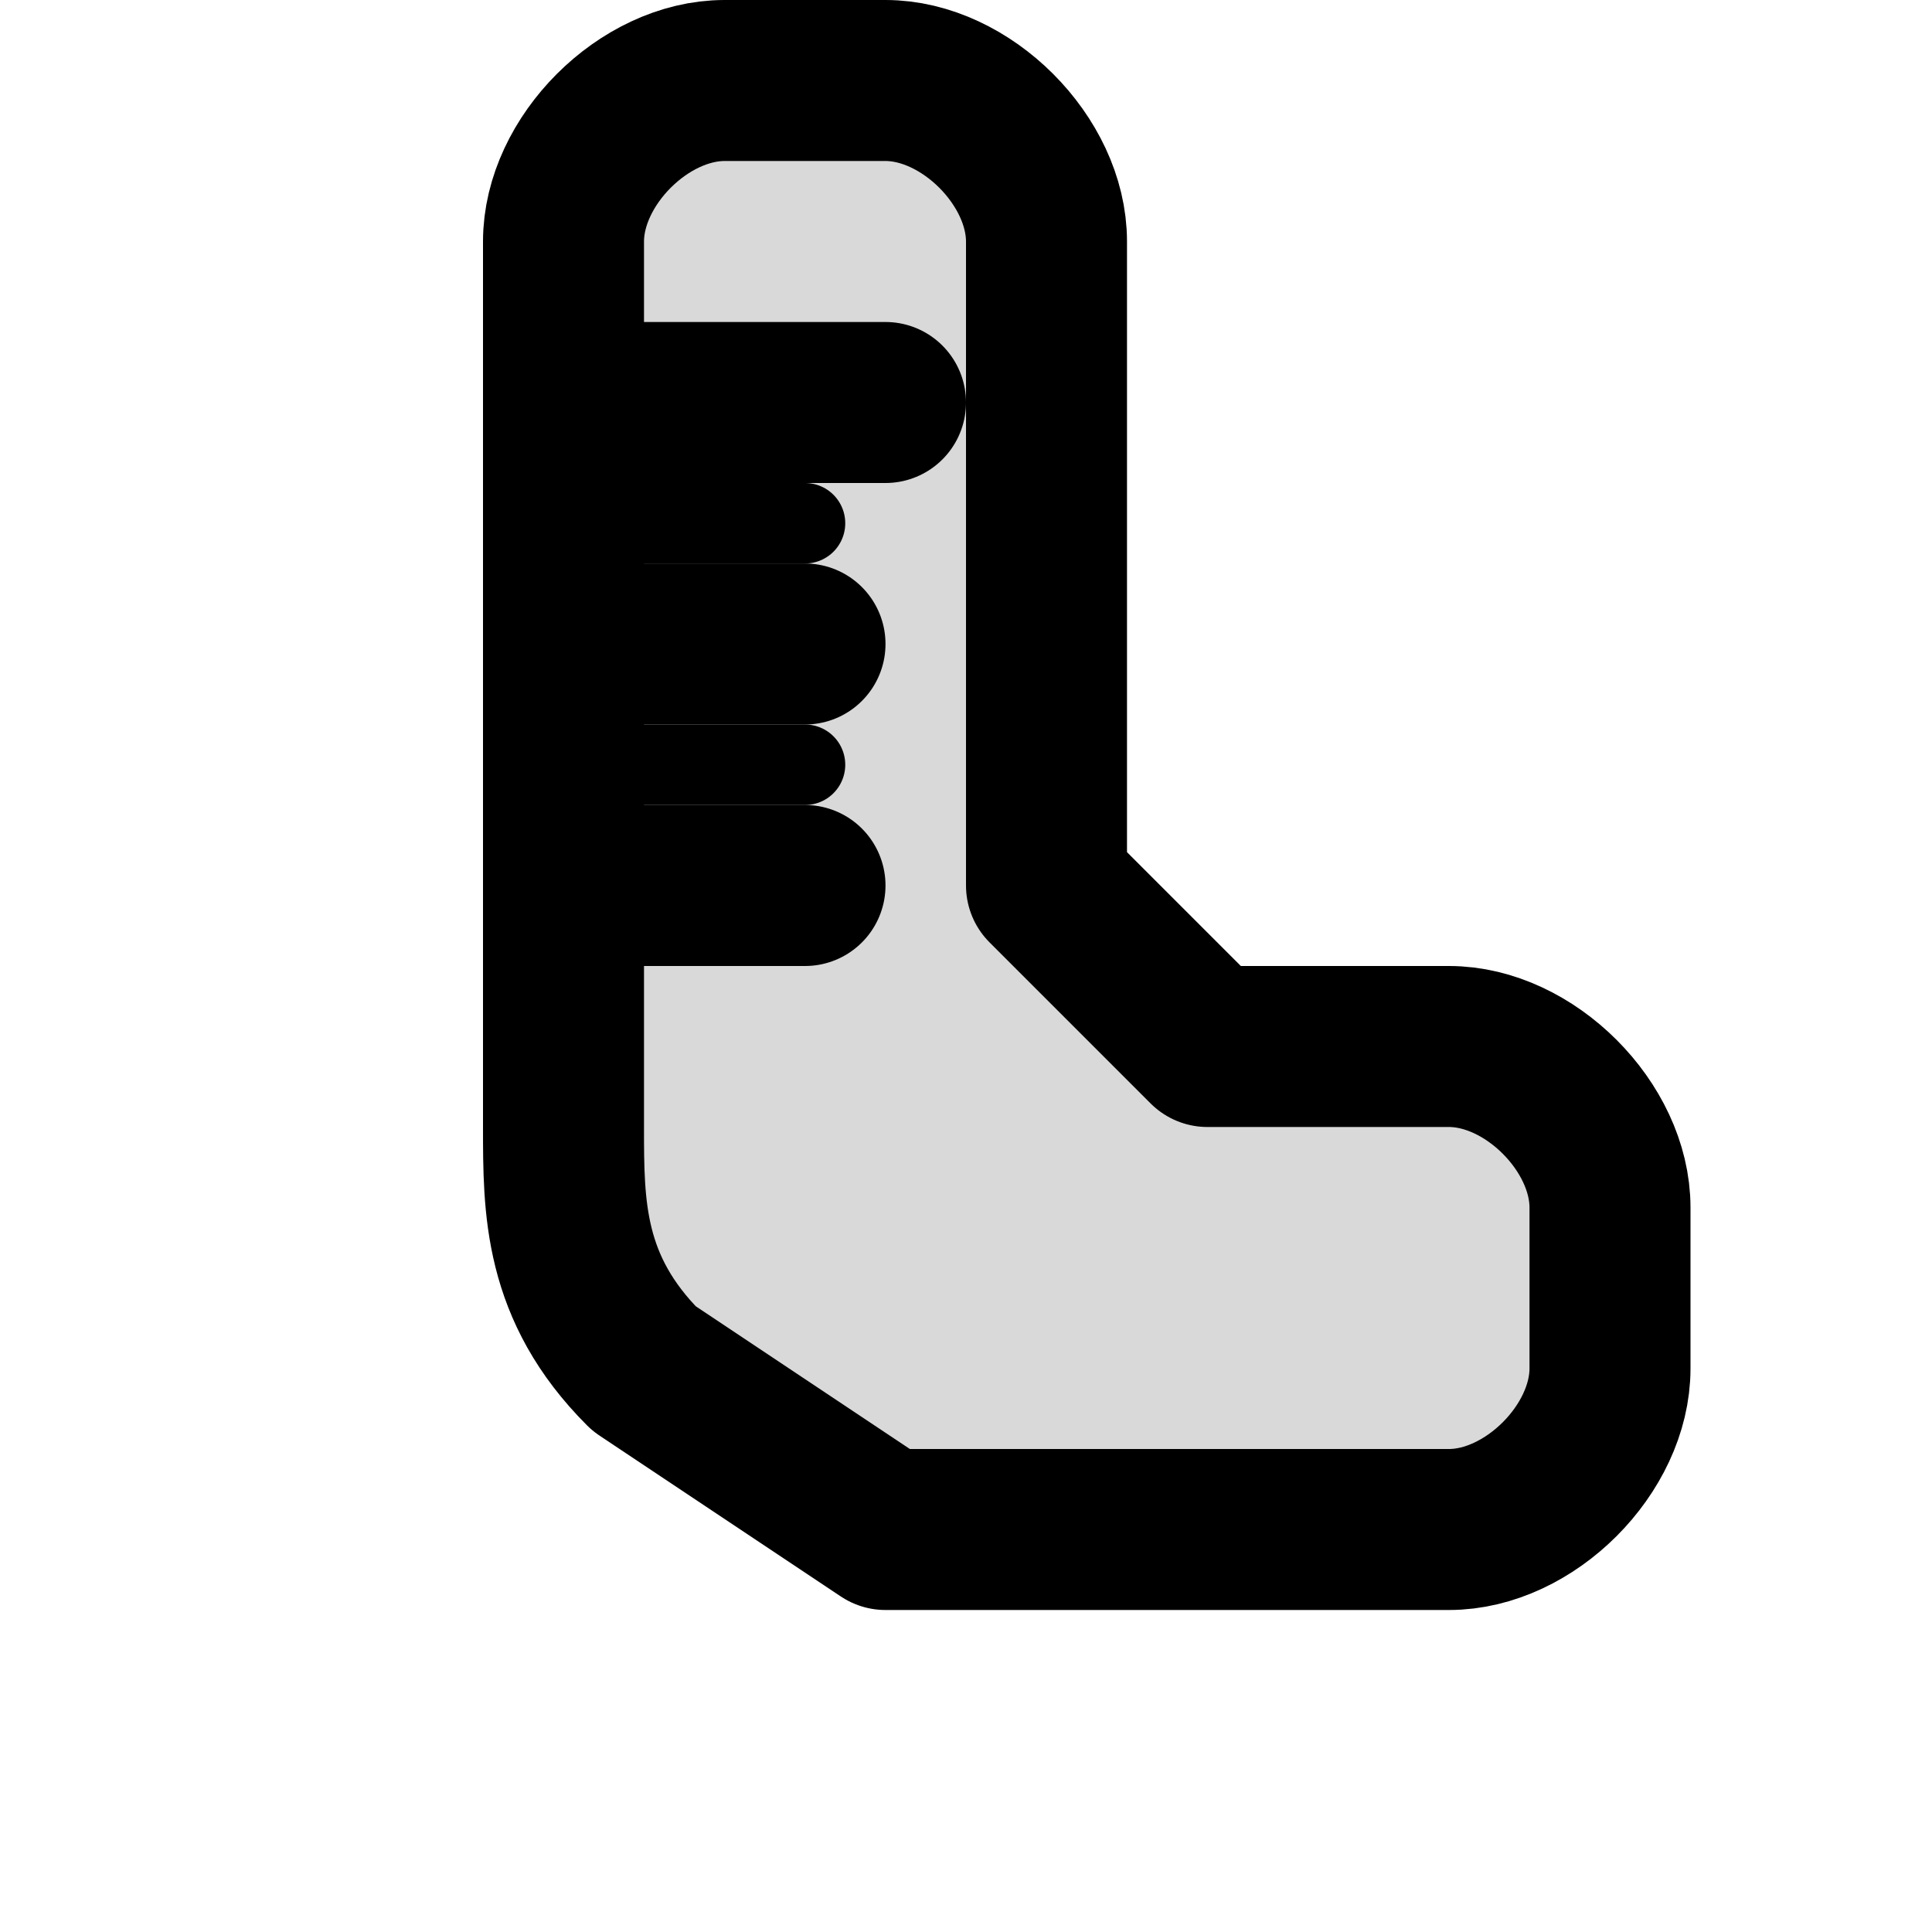
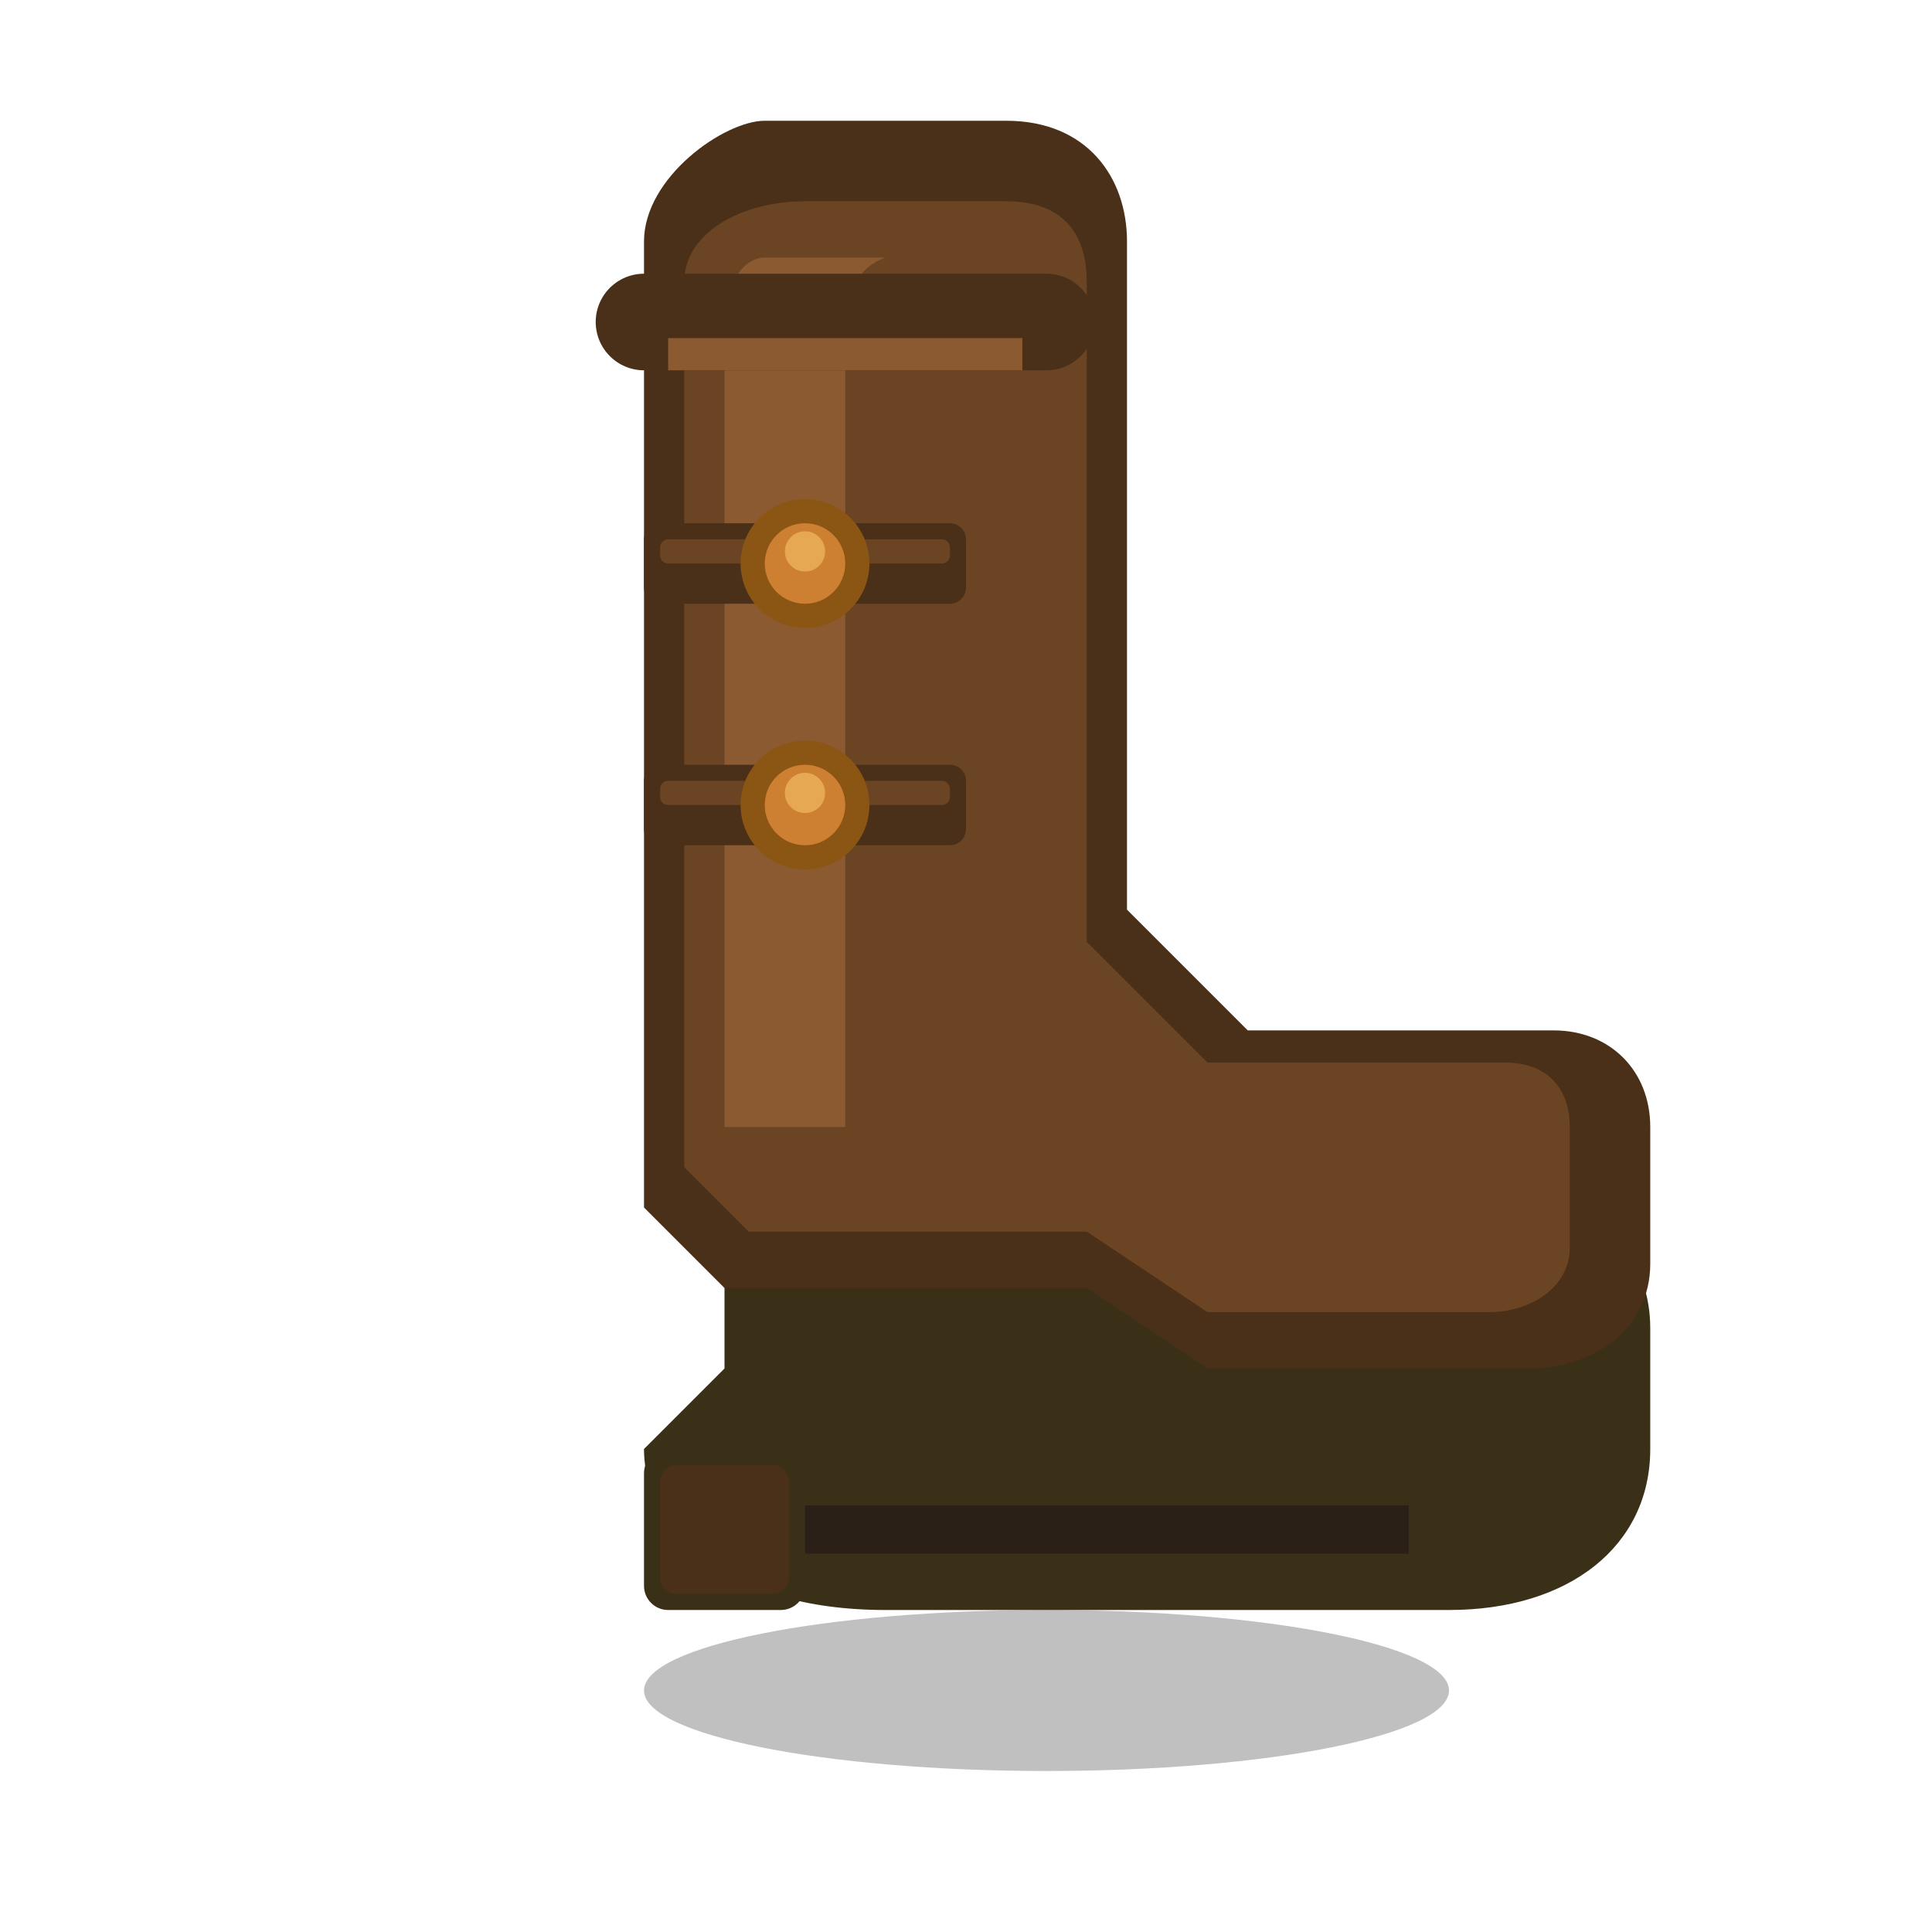
- <svg xmlns="http://www.w3.org/2000/svg" viewBox="0 0 24 24" fill="none">
-   <style>
-     .stroke { stroke: currentColor; stroke-width: 2; stroke-linecap: round; stroke-linejoin: round; fill: none; }
-     .metallic { fill: currentColor; fill-opacity: 0.15; }
-   </style>
-   <path class="stroke metallic" d="M7 3v11c0 1 0 2 1 3l3 2h7c1 0 2-1 2-2v-2c0-1-1-2-2-2h-3l-2-2V3c0-1-1-2-2-2H9c-1 0-2 1-2 2z" />
-   <path class="stroke" d="M7 5h4" />
-   <path class="stroke" d="M7 8h3" />
-   <path class="stroke" d="M7 11h3" />
-   <path class="stroke" d="M8 6.5h2M8 9.5h2" style="stroke-width: 1;" />
-   <circle cx="9" cy="8" r="0.75" fill="currentColor" />
-   <circle cx="9" cy="11" r="0.75" fill="currentColor" />
-   <path class="stroke" d="M11 19h7" style="stroke-width: 1;" />
+ <svg xmlns="http://www.w3.org/2000/svg" viewBox="0 0 24 24">
+   <ellipse cx="13" cy="21" rx="5" ry="1" fill="#2a2a2a" opacity="0.3" />
+   <path d="M9 17l-1 1c0 1 1 2 3 2h7c1.5 0 2.5-0.8 2.5-2v-1.5c0-0.8-0.5-1.5-1.5-1.5h-4l-1.5-1H9v3z" fill="#3a3018" />
+   <path d="M8 3v12l1 1h4.5l1.5 1h4c0.8 0 1.5-0.5 1.5-1.3V14c0-0.7-0.5-1.2-1.2-1.2h-3.8l-1.5-1.5V3c0-0.8-0.5-1.5-1.5-1.5h-3C9 1.5 8 2.2 8 3z" fill="#4a3018" />
+   <path d="M8.5 3.5v11l0.8 0.8h4.2l1.5 1h3.5c0.5 0 1-0.3 1-0.8V14c0-0.5-0.3-0.8-0.8-0.8h-3.7l-1.5-1.5V3.5c0-0.6-0.3-1-1-1h-2.5c-0.8 0-1.5 0.4-1.5 1z" fill="#6b4423" />
+   <path d="M9 4v10h1.5V4c0-0.4 0.2-0.7 0.5-0.8H9.5C9.2 3.2 9 3.6 9 4z" fill="#8b5a30" />
+   <path d="M8 4h5" stroke="#4a3018" stroke-width="1.2" stroke-linecap="round" />
+   <path d="M8.3 4.4h4.4" stroke="#8b5a30" stroke-width="0.4" />
+   <rect x="8" y="6.5" width="4" height="1" rx="0.2" fill="#4a3018" />
+   <rect x="8" y="9.5" width="4" height="1" rx="0.2" fill="#4a3018" />
+   <rect x="8.2" y="6.7" width="3.6" height="0.3" rx="0.1" fill="#6b4423" />
+   <rect x="8.2" y="9.7" width="3.6" height="0.3" rx="0.1" fill="#6b4423" />
+   <circle cx="10" cy="7" r="0.8" fill="#8b5514" />
+   <circle cx="10" cy="7" r="0.5" fill="#cd7f32" />
+   <circle cx="10" cy="6.85" r="0.25" fill="#e6a852" />
+   <circle cx="10" cy="10" r="0.8" fill="#8b5514" />
+   <circle cx="10" cy="10" r="0.5" fill="#cd7f32" />
+   <circle cx="10" cy="9.85" r="0.25" fill="#e6a852" />
+   <path d="M9 19h8.5" stroke="#2a2018" stroke-width="0.6" />
+   <rect x="8" y="18" width="2" height="2" rx="0.3" fill="#3a3018" />
+   <rect x="8.2" y="18.2" width="1.6" height="1.6" rx="0.2" fill="#4a3018" />
</svg>
